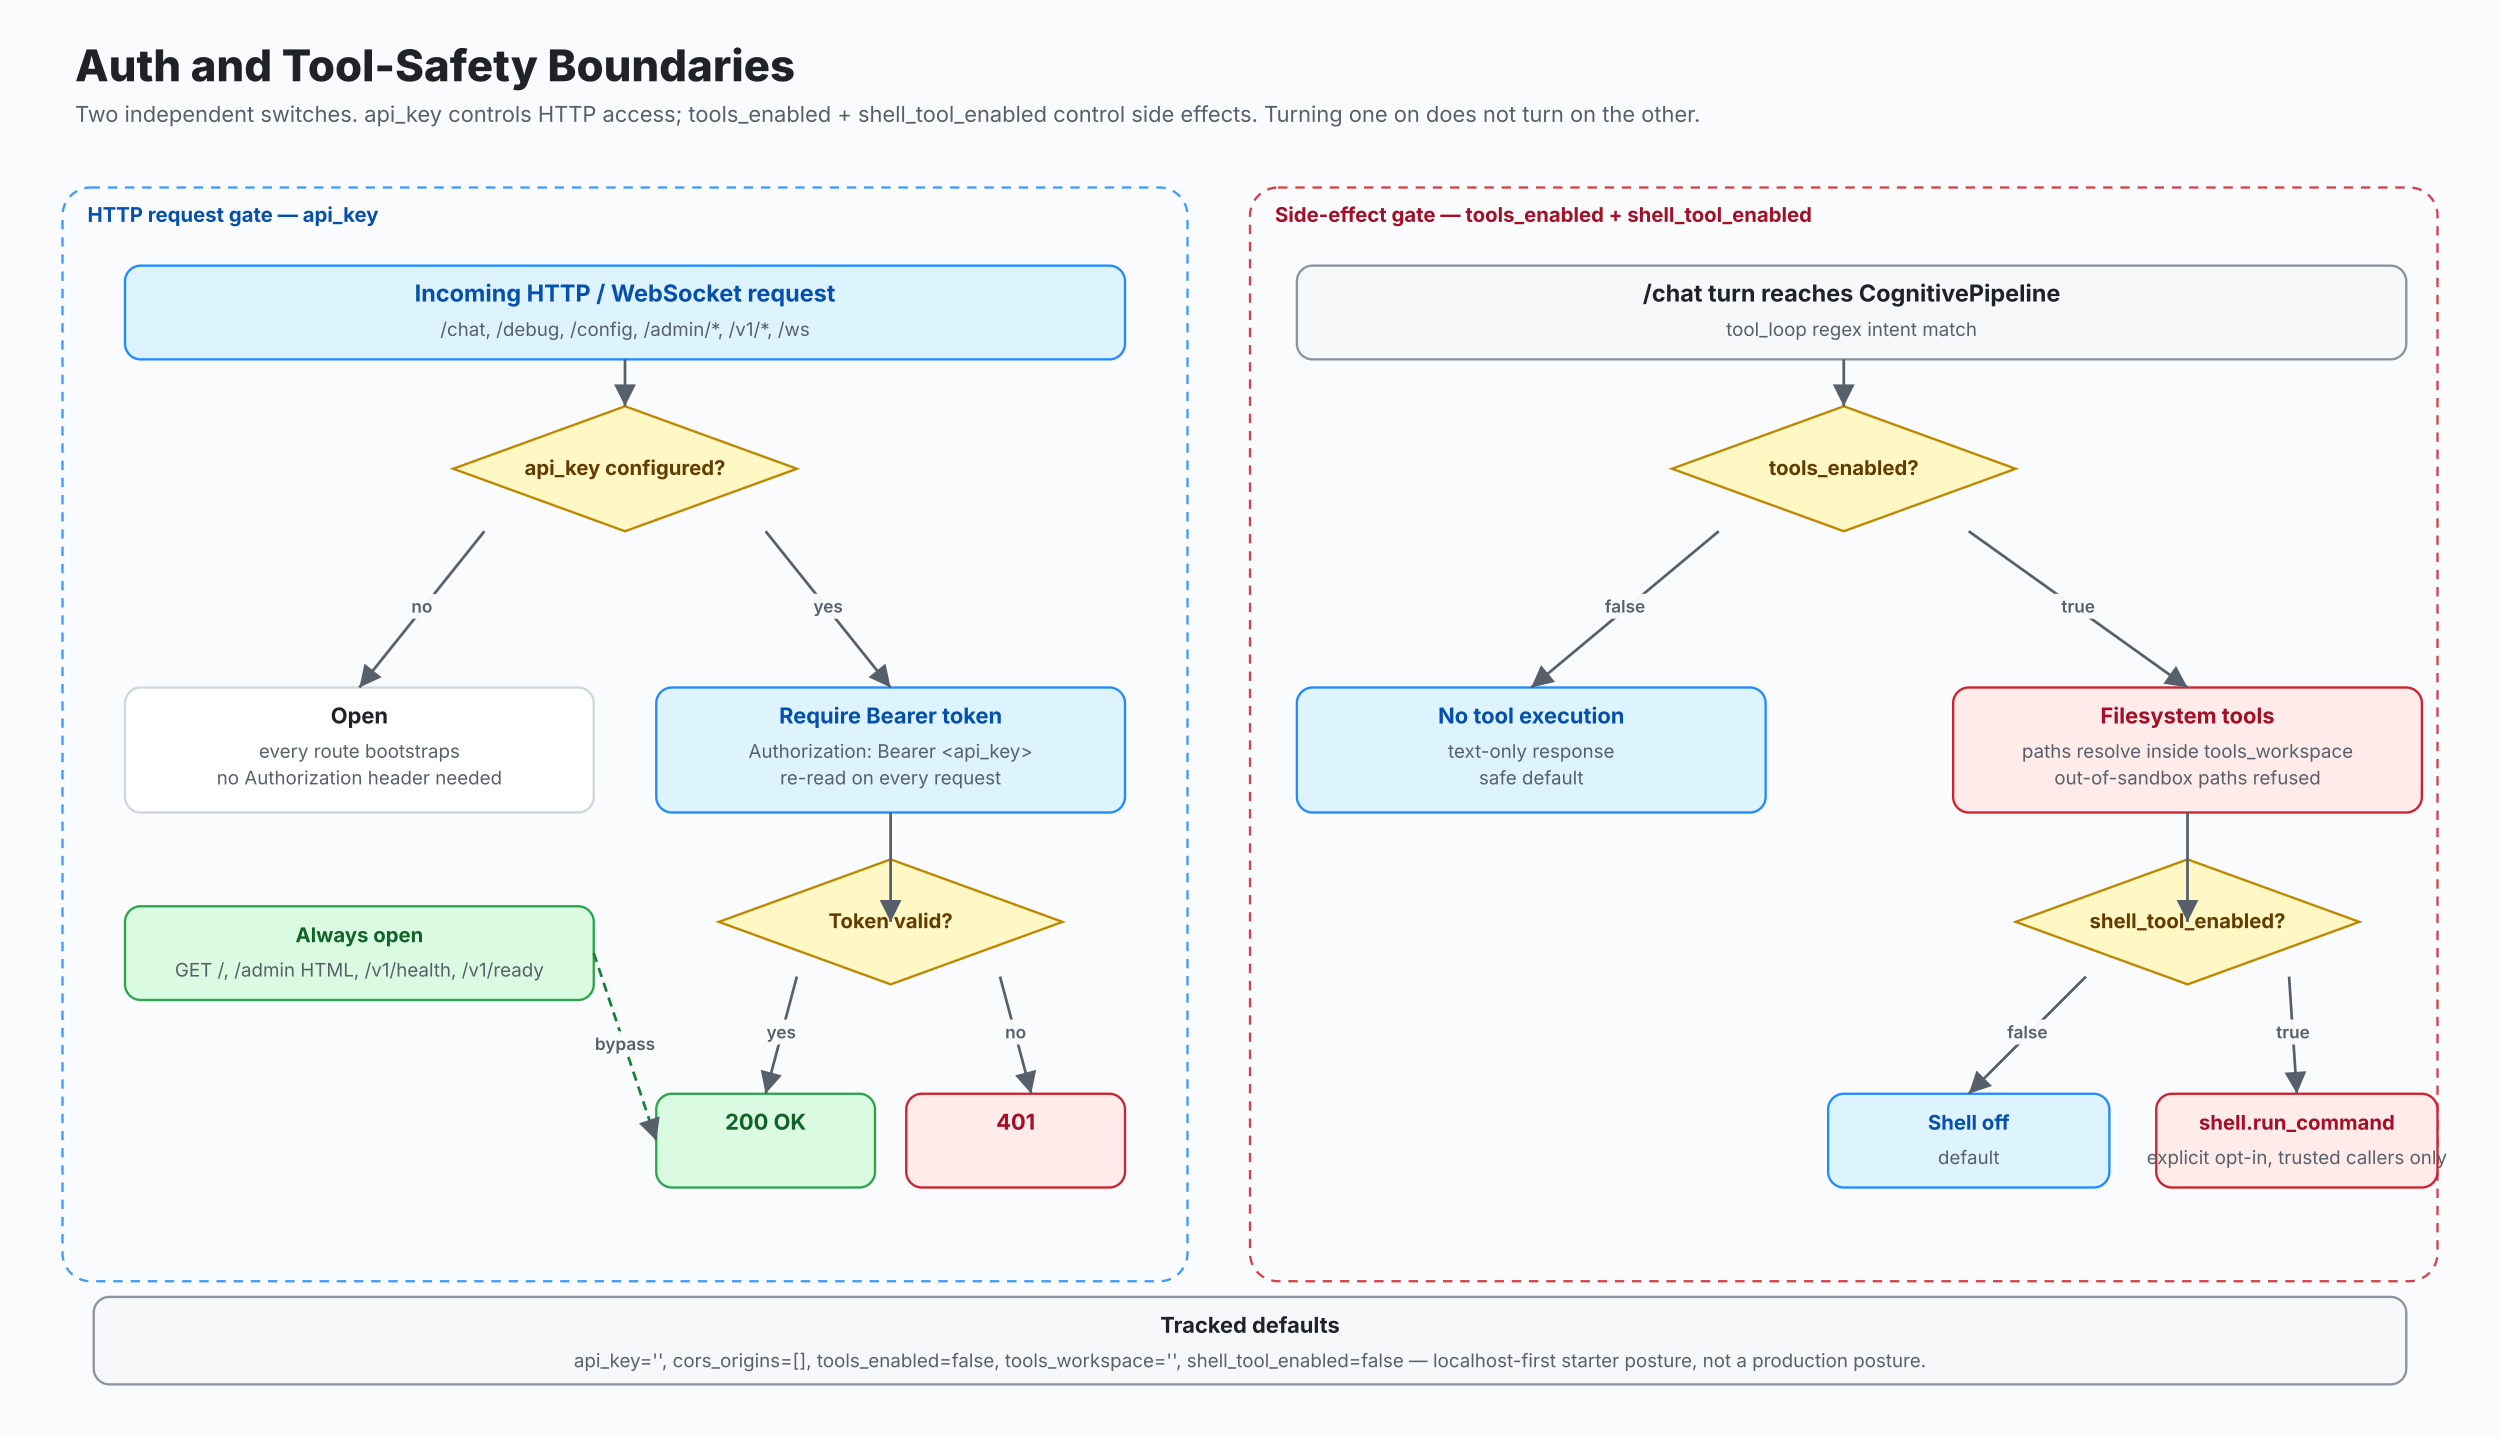
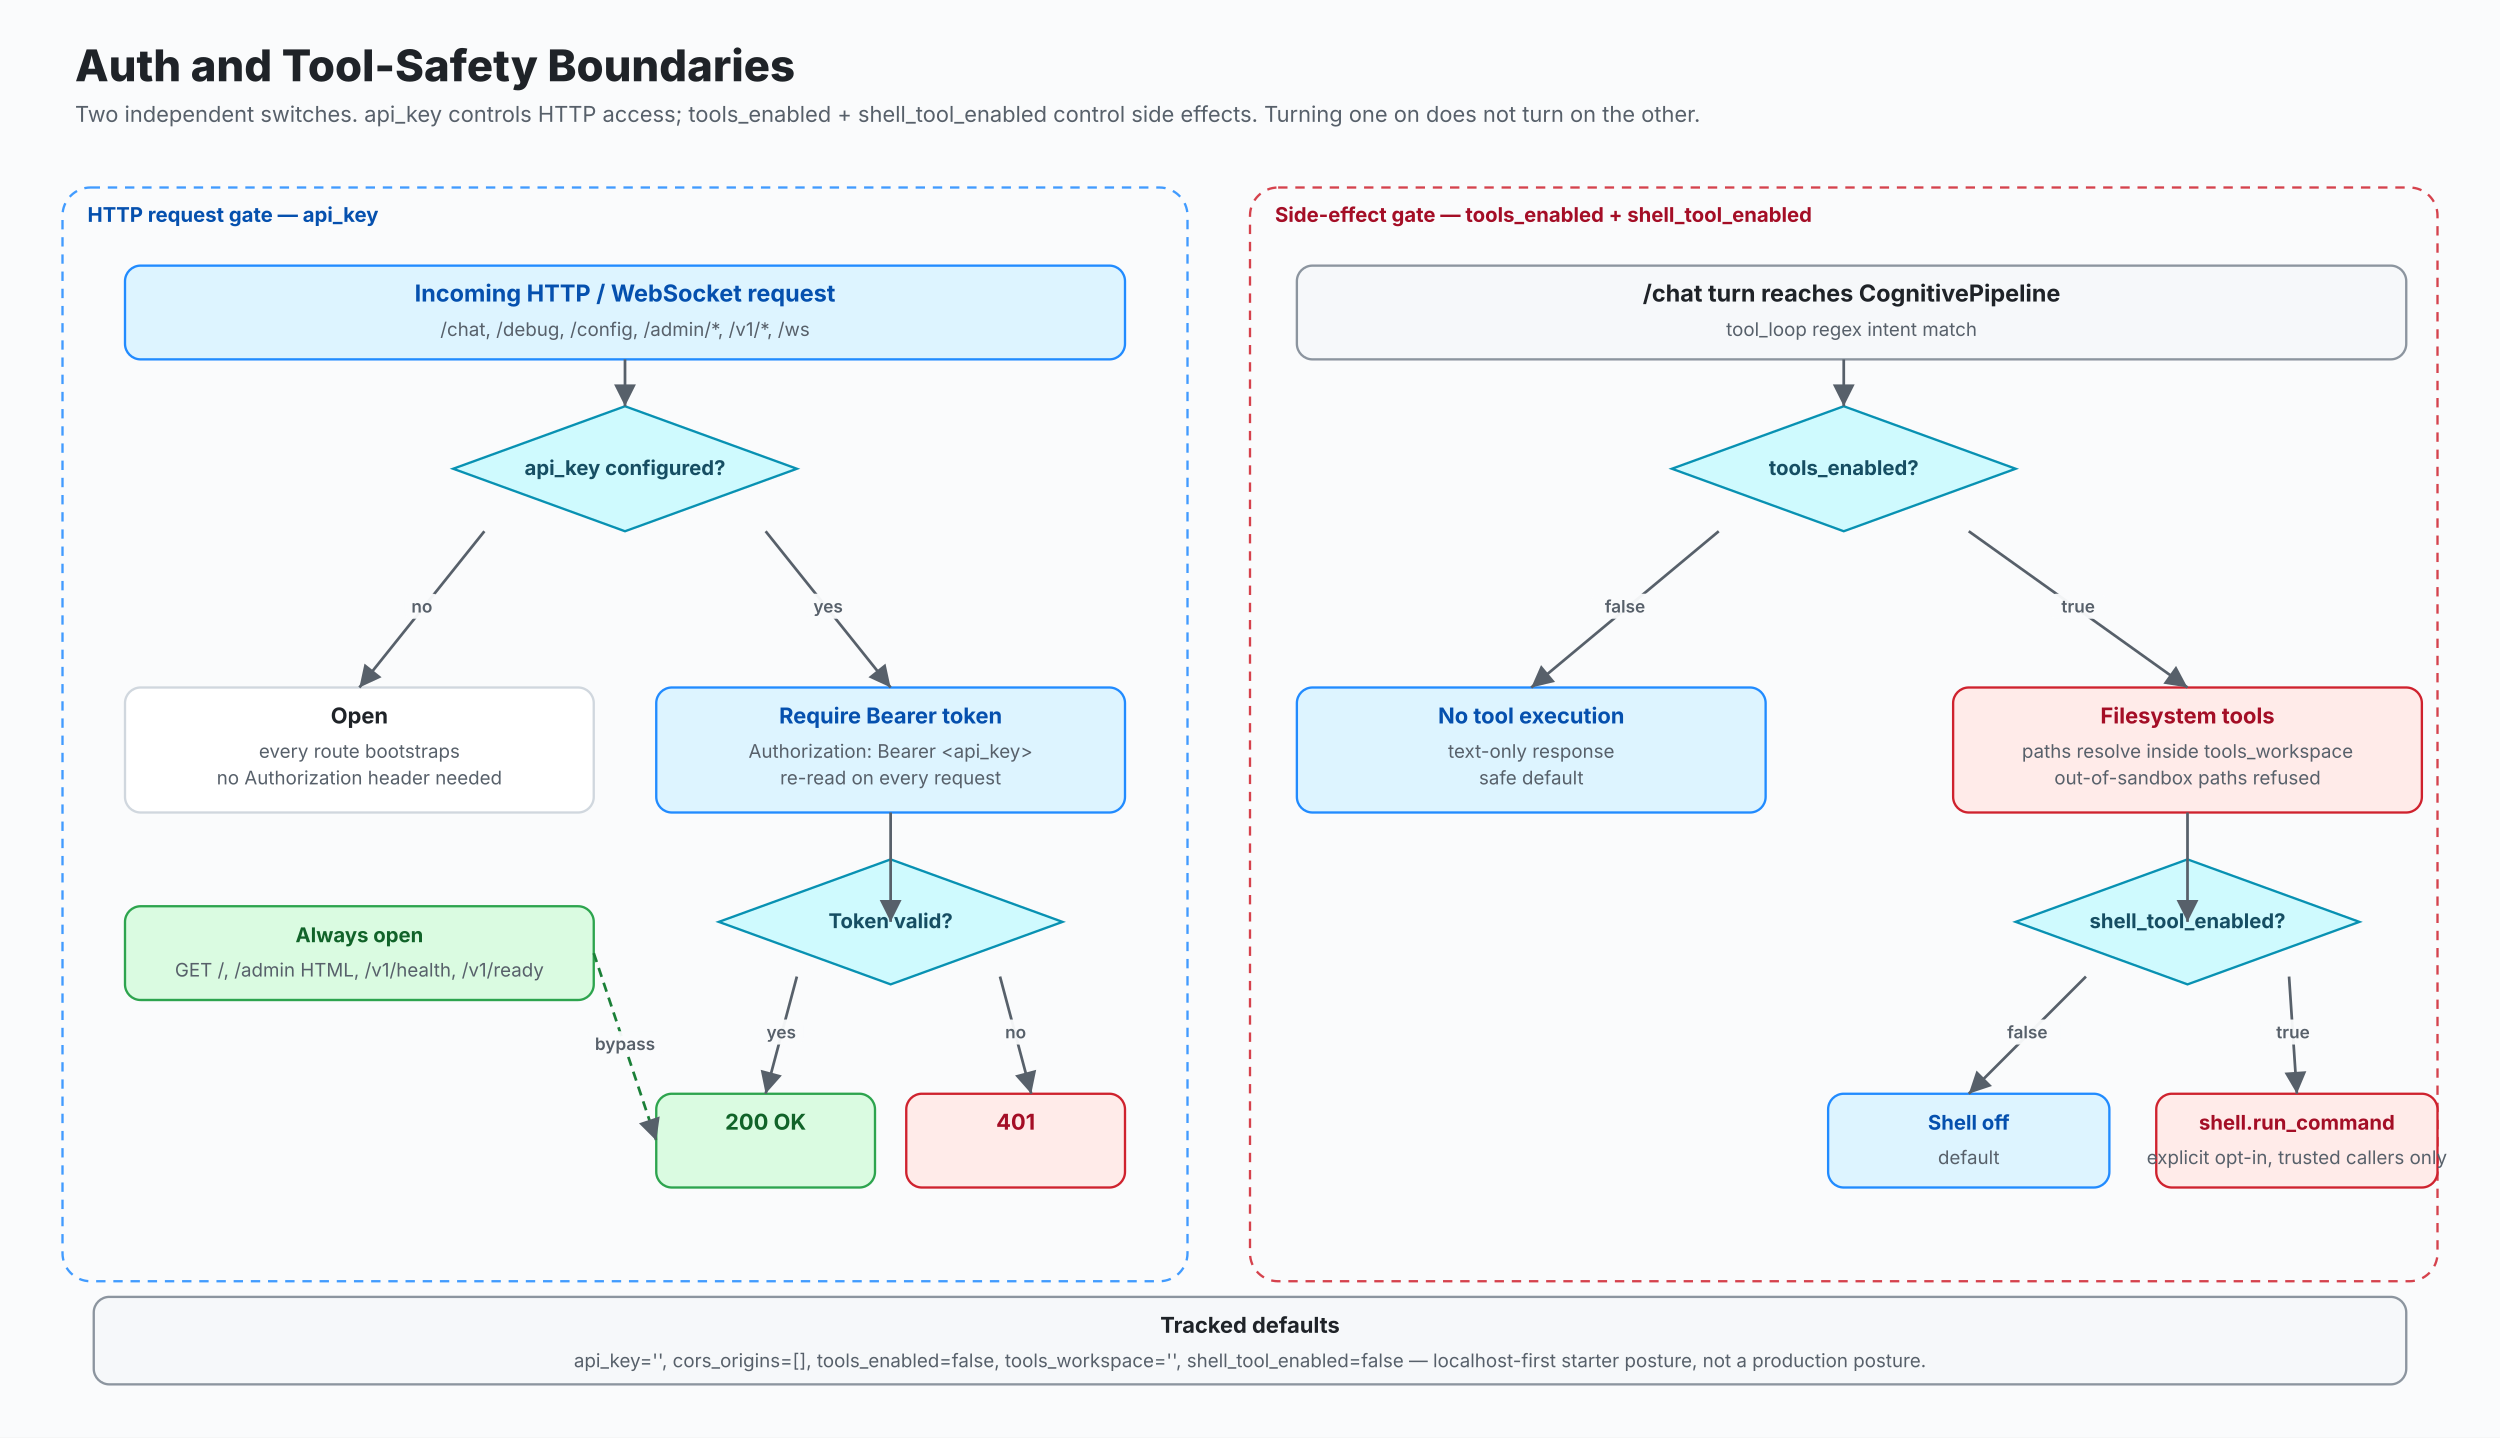
<svg xmlns="http://www.w3.org/2000/svg" width="1600" height="920" viewBox="0 0 1600 920" role="img" aria-labelledby="title desc">
  <defs>
    <marker id="arrowhead" markerWidth="10" markerHeight="10" refX="9" refY="5" orient="auto" markerUnits="strokeWidth">
      <path d="M1,1 L9,5 L1,9 Z" fill="#57606a" />
    </marker>
  </defs>
  <rect width="100%" height="100%" fill="#fafbfc" />
  <text x="48" y="52" text-anchor="start" font-family="'Inter', 'Segoe UI', -apple-system, BlinkMacSystemFont, Arial, sans-serif" font-size="28" font-weight="800" fill="#1f2328">Auth and Tool-Safety Boundaries</text>
  <text x="48" y="78" text-anchor="start" font-family="'Inter', 'Segoe UI', -apple-system, BlinkMacSystemFont, Arial, sans-serif" font-size="14" font-weight="400" fill="#57606a">Two independent switches. api_key controls HTTP access; tools_enabled + shell_tool_enabled control side effects. Turning one on does not turn on the other.</text>
  <rect x="40" y="120" width="720" height="700" rx="18" fill="none" stroke="#218bff" stroke-width="1.5" stroke-dasharray="6 5" opacity="0.85" />
  <text x="56" y="142" text-anchor="start" font-family="'Inter', 'Segoe UI', -apple-system, BlinkMacSystemFont, Arial, sans-serif" font-size="13" font-weight="700" fill="#0550ae">HTTP request gate — api_key</text>
  <rect x="800" y="120" width="760" height="700" rx="18" fill="none" stroke="#cf222e" stroke-width="1.5" stroke-dasharray="6 5" opacity="0.85" />
  <text x="816" y="142" text-anchor="start" font-family="'Inter', 'Segoe UI', -apple-system, BlinkMacSystemFont, Arial, sans-serif" font-size="13" font-weight="700" fill="#a40e26">Side-effect gate — tools_enabled + shell_tool_enabled</text>
  <rect x="80" y="170" width="640" height="60" rx="10" fill="#ddf4ff" stroke="#218bff" stroke-width="1.5" />
  <text x="400.0" y="193" text-anchor="middle" font-family="'Inter', 'Segoe UI', -apple-system, BlinkMacSystemFont, Arial, sans-serif" font-size="15" font-weight="700" fill="#0550ae">Incoming HTTP / WebSocket request</text>
  <text x="400.0" y="215" text-anchor="middle" font-family="'Inter', 'Segoe UI', -apple-system, BlinkMacSystemFont, Arial, sans-serif" font-size="12" font-weight="400" fill="#57606a">/chat, /debug, /config, /admin/*, /v1/*, /ws</text>
-   <polygon points="400,260.0 510.0,300 400,340.0 290.0,300" fill="#fff8c5" stroke="#bf8700" stroke-width="1.5" />
-   <text x="400" y="304" text-anchor="middle" font-family="'Inter', 'Segoe UI', -apple-system, BlinkMacSystemFont, Arial, sans-serif" font-size="13" font-weight="700" fill="#633c01">api_key configured?</text>
+   <polygon points="400,260.0 510.0,300 400,340.0 290.0,300" fill="#cffafe" stroke="#0891b2" stroke-width="1.5" />
+   <text x="400" y="304" text-anchor="middle" font-family="'Inter', 'Segoe UI', -apple-system, BlinkMacSystemFont, Arial, sans-serif" font-size="13" font-weight="700" fill="#164e63">api_key configured?</text>
  <rect x="80" y="440" width="300" height="80" rx="10" fill="#ffffff" stroke="#d0d7de" stroke-width="1.5" />
  <text x="230.0" y="463" text-anchor="middle" font-family="'Inter', 'Segoe UI', -apple-system, BlinkMacSystemFont, Arial, sans-serif" font-size="14" font-weight="700" fill="#1f2328">Open</text>
  <text x="230.0" y="485" text-anchor="middle" font-family="'Inter', 'Segoe UI', -apple-system, BlinkMacSystemFont, Arial, sans-serif" font-size="12" font-weight="400" fill="#57606a">every route bootstraps</text>
  <text x="230.0" y="502" text-anchor="middle" font-family="'Inter', 'Segoe UI', -apple-system, BlinkMacSystemFont, Arial, sans-serif" font-size="12" font-weight="400" fill="#57606a">no Authorization header needed</text>
  <rect x="420" y="440" width="300" height="80" rx="10" fill="#ddf4ff" stroke="#218bff" stroke-width="1.5" />
  <text x="570.0" y="463" text-anchor="middle" font-family="'Inter', 'Segoe UI', -apple-system, BlinkMacSystemFont, Arial, sans-serif" font-size="14" font-weight="700" fill="#0550ae">Require Bearer token</text>
  <text x="570.0" y="485" text-anchor="middle" font-family="'Inter', 'Segoe UI', -apple-system, BlinkMacSystemFont, Arial, sans-serif" font-size="12" font-weight="400" fill="#57606a">Authorization: Bearer &lt;api_key&gt;</text>
  <text x="570.0" y="502" text-anchor="middle" font-family="'Inter', 'Segoe UI', -apple-system, BlinkMacSystemFont, Arial, sans-serif" font-size="12" font-weight="400" fill="#57606a">re-read on every request</text>
-   <polygon points="570,550.0 680.0,590 570,630.0 460.0,590" fill="#fff8c5" stroke="#bf8700" stroke-width="1.5" />
-   <text x="570" y="594" text-anchor="middle" font-family="'Inter', 'Segoe UI', -apple-system, BlinkMacSystemFont, Arial, sans-serif" font-size="13" font-weight="700" fill="#633c01">Token valid?</text>
+   <polygon points="570,550.0 680.0,590 570,630.0 460.0,590" fill="#cffafe" stroke="#0891b2" stroke-width="1.5" />
+   <text x="570" y="594" text-anchor="middle" font-family="'Inter', 'Segoe UI', -apple-system, BlinkMacSystemFont, Arial, sans-serif" font-size="13" font-weight="700" fill="#164e63">Token valid?</text>
  <rect x="420" y="700" width="140" height="60" rx="10" fill="#dafbe1" stroke="#2da44e" stroke-width="1.5" />
  <text x="490.0" y="723" text-anchor="middle" font-family="'Inter', 'Segoe UI', -apple-system, BlinkMacSystemFont, Arial, sans-serif" font-size="14" font-weight="700" fill="#116329">200 OK</text>
  <rect x="580" y="700" width="140" height="60" rx="10" fill="#ffebe9" stroke="#cf222e" stroke-width="1.5" />
  <text x="650.0" y="723" text-anchor="middle" font-family="'Inter', 'Segoe UI', -apple-system, BlinkMacSystemFont, Arial, sans-serif" font-size="14" font-weight="700" fill="#a40e26">401</text>
  <rect x="80" y="580" width="300" height="60" rx="10" fill="#dafbe1" stroke="#2da44e" stroke-width="1.5" />
  <text x="230.0" y="603" text-anchor="middle" font-family="'Inter', 'Segoe UI', -apple-system, BlinkMacSystemFont, Arial, sans-serif" font-size="13" font-weight="700" fill="#116329">Always open</text>
  <text x="230.0" y="625" text-anchor="middle" font-family="'Inter', 'Segoe UI', -apple-system, BlinkMacSystemFont, Arial, sans-serif" font-size="12" font-weight="400" fill="#57606a">GET /, /admin HTML, /v1/health, /v1/ready</text>
  <rect x="830" y="170" width="710" height="60" rx="10" fill="#f6f8fa" stroke="#8c959f" stroke-width="1.5" />
  <text x="1185.0" y="193" text-anchor="middle" font-family="'Inter', 'Segoe UI', -apple-system, BlinkMacSystemFont, Arial, sans-serif" font-size="15" font-weight="700" fill="#1f2328">/chat turn reaches CognitivePipeline</text>
  <text x="1185.0" y="215" text-anchor="middle" font-family="'Inter', 'Segoe UI', -apple-system, BlinkMacSystemFont, Arial, sans-serif" font-size="12" font-weight="400" fill="#57606a">tool_loop regex intent match</text>
-   <polygon points="1180,260.0 1290.0,300 1180,340.0 1070.0,300" fill="#fff8c5" stroke="#bf8700" stroke-width="1.5" />
-   <text x="1180" y="304" text-anchor="middle" font-family="'Inter', 'Segoe UI', -apple-system, BlinkMacSystemFont, Arial, sans-serif" font-size="13" font-weight="700" fill="#633c01">tools_enabled?</text>
+   <polygon points="1180,260.0 1290.0,300 1180,340.0 1070.0,300" fill="#cffafe" stroke="#0891b2" stroke-width="1.5" />
+   <text x="1180" y="304" text-anchor="middle" font-family="'Inter', 'Segoe UI', -apple-system, BlinkMacSystemFont, Arial, sans-serif" font-size="13" font-weight="700" fill="#164e63">tools_enabled?</text>
  <rect x="830" y="440" width="300" height="80" rx="10" fill="#ddf4ff" stroke="#218bff" stroke-width="1.5" />
  <text x="980.0" y="463" text-anchor="middle" font-family="'Inter', 'Segoe UI', -apple-system, BlinkMacSystemFont, Arial, sans-serif" font-size="14" font-weight="700" fill="#0550ae">No tool execution</text>
  <text x="980.0" y="485" text-anchor="middle" font-family="'Inter', 'Segoe UI', -apple-system, BlinkMacSystemFont, Arial, sans-serif" font-size="12" font-weight="400" fill="#57606a">text-only response</text>
  <text x="980.0" y="502" text-anchor="middle" font-family="'Inter', 'Segoe UI', -apple-system, BlinkMacSystemFont, Arial, sans-serif" font-size="12" font-weight="400" fill="#57606a">safe default</text>
  <rect x="1250" y="440" width="300" height="80" rx="10" fill="#ffebe9" stroke="#cf222e" stroke-width="1.5" />
  <text x="1400.0" y="463" text-anchor="middle" font-family="'Inter', 'Segoe UI', -apple-system, BlinkMacSystemFont, Arial, sans-serif" font-size="14" font-weight="700" fill="#a40e26">Filesystem tools</text>
  <text x="1400.0" y="485" text-anchor="middle" font-family="'Inter', 'Segoe UI', -apple-system, BlinkMacSystemFont, Arial, sans-serif" font-size="12" font-weight="400" fill="#57606a">paths resolve inside tools_workspace</text>
  <text x="1400.0" y="502" text-anchor="middle" font-family="'Inter', 'Segoe UI', -apple-system, BlinkMacSystemFont, Arial, sans-serif" font-size="12" font-weight="400" fill="#57606a">out-of-sandbox paths refused</text>
-   <polygon points="1400,550.0 1510.0,590 1400,630.0 1290.0,590" fill="#fff8c5" stroke="#bf8700" stroke-width="1.5" />
-   <text x="1400" y="594" text-anchor="middle" font-family="'Inter', 'Segoe UI', -apple-system, BlinkMacSystemFont, Arial, sans-serif" font-size="13" font-weight="700" fill="#633c01">shell_tool_enabled?</text>
+   <polygon points="1400,550.0 1510.0,590 1400,630.0 1290.0,590" fill="#cffafe" stroke="#0891b2" stroke-width="1.5" />
+   <text x="1400" y="594" text-anchor="middle" font-family="'Inter', 'Segoe UI', -apple-system, BlinkMacSystemFont, Arial, sans-serif" font-size="13" font-weight="700" fill="#164e63">shell_tool_enabled?</text>
  <rect x="1170" y="700" width="180" height="60" rx="10" fill="#ddf4ff" stroke="#218bff" stroke-width="1.5" />
  <text x="1260.0" y="723" text-anchor="middle" font-family="'Inter', 'Segoe UI', -apple-system, BlinkMacSystemFont, Arial, sans-serif" font-size="13" font-weight="700" fill="#0550ae">Shell off</text>
  <text x="1260.0" y="745" text-anchor="middle" font-family="'Inter', 'Segoe UI', -apple-system, BlinkMacSystemFont, Arial, sans-serif" font-size="12" font-weight="400" fill="#57606a">default</text>
  <rect x="1380" y="700" width="180" height="60" rx="10" fill="#ffebe9" stroke="#cf222e" stroke-width="1.5" />
  <text x="1470.0" y="723" text-anchor="middle" font-family="'Inter', 'Segoe UI', -apple-system, BlinkMacSystemFont, Arial, sans-serif" font-size="13" font-weight="700" fill="#a40e26">shell.run_command</text>
  <text x="1470.0" y="745" text-anchor="middle" font-family="'Inter', 'Segoe UI', -apple-system, BlinkMacSystemFont, Arial, sans-serif" font-size="12" font-weight="400" fill="#57606a">explicit opt-in, trusted callers only</text>
  <path d="M400,230 L400,260" fill="none" stroke="#57606a" stroke-width="1.75" marker-end="url(#arrowhead)" />
  <path d="M310,340 L230,440" fill="none" stroke="#57606a" stroke-width="1.75" marker-end="url(#arrowhead)" />
  <rect x="259.0" y="380.0" width="22" height="16" rx="4" fill="#fafbfc" opacity="0.95" />
  <text x="270.0" y="392.0" text-anchor="middle" font-family="'Inter', 'Segoe UI', -apple-system, BlinkMacSystemFont, Arial, sans-serif" font-size="11" font-weight="600" fill="#57606a">no</text>
  <path d="M490,340 L570,440" fill="none" stroke="#57606a" stroke-width="1.75" marker-end="url(#arrowhead)" />
  <rect x="515.5" y="380.0" width="29" height="16" rx="4" fill="#fafbfc" opacity="0.95" />
  <text x="530.0" y="392.0" text-anchor="middle" font-family="'Inter', 'Segoe UI', -apple-system, BlinkMacSystemFont, Arial, sans-serif" font-size="11" font-weight="600" fill="#57606a">yes</text>
  <path d="M570,520 L570,590" fill="none" stroke="#57606a" stroke-width="1.75" marker-end="url(#arrowhead)" />
  <path d="M510,625 L490,700" fill="none" stroke="#57606a" stroke-width="1.75" marker-end="url(#arrowhead)" />
  <rect x="485.5" y="652.5" width="29" height="16" rx="4" fill="#fafbfc" opacity="0.95" />
  <text x="500.0" y="664.5" text-anchor="middle" font-family="'Inter', 'Segoe UI', -apple-system, BlinkMacSystemFont, Arial, sans-serif" font-size="11" font-weight="600" fill="#57606a">yes</text>
  <path d="M640,625 L660,700" fill="none" stroke="#57606a" stroke-width="1.75" marker-end="url(#arrowhead)" />
  <rect x="639.0" y="652.5" width="22" height="16" rx="4" fill="#fafbfc" opacity="0.95" />
  <text x="650.0" y="664.5" text-anchor="middle" font-family="'Inter', 'Segoe UI', -apple-system, BlinkMacSystemFont, Arial, sans-serif" font-size="11" font-weight="600" fill="#57606a">no</text>
  <path d="M380,610 L420,730" fill="none" stroke="#1a7f37" stroke-width="1.75" marker-end="url(#arrowhead)" stroke-dasharray="6 4" />
  <rect x="375.0" y="660.0" width="50" height="16" rx="4" fill="#fafbfc" opacity="0.95" />
  <text x="400.0" y="672.0" text-anchor="middle" font-family="'Inter', 'Segoe UI', -apple-system, BlinkMacSystemFont, Arial, sans-serif" font-size="11" font-weight="600" fill="#57606a">bypass</text>
  <path d="M1180,230 L1180,260" fill="none" stroke="#57606a" stroke-width="1.75" marker-end="url(#arrowhead)" />
  <path d="M1100,340 L980,440" fill="none" stroke="#57606a" stroke-width="1.75" marker-end="url(#arrowhead)" />
  <rect x="1018.5" y="380.0" width="43" height="16" rx="4" fill="#fafbfc" opacity="0.95" />
  <text x="1040.0" y="392.0" text-anchor="middle" font-family="'Inter', 'Segoe UI', -apple-system, BlinkMacSystemFont, Arial, sans-serif" font-size="11" font-weight="600" fill="#57606a">false</text>
  <path d="M1260,340 L1400,440" fill="none" stroke="#57606a" stroke-width="1.75" marker-end="url(#arrowhead)" />
  <rect x="1312.0" y="380.0" width="36" height="16" rx="4" fill="#fafbfc" opacity="0.95" />
  <text x="1330.0" y="392.0" text-anchor="middle" font-family="'Inter', 'Segoe UI', -apple-system, BlinkMacSystemFont, Arial, sans-serif" font-size="11" font-weight="600" fill="#57606a">true</text>
  <path d="M1400,520 L1400,590" fill="none" stroke="#57606a" stroke-width="1.75" marker-end="url(#arrowhead)" />
  <path d="M1335,625 L1260,700" fill="none" stroke="#57606a" stroke-width="1.75" marker-end="url(#arrowhead)" />
  <rect x="1276.0" y="652.5" width="43" height="16" rx="4" fill="#fafbfc" opacity="0.95" />
  <text x="1297.5" y="664.5" text-anchor="middle" font-family="'Inter', 'Segoe UI', -apple-system, BlinkMacSystemFont, Arial, sans-serif" font-size="11" font-weight="600" fill="#57606a">false</text>
  <path d="M1465,625 L1470,700" fill="none" stroke="#57606a" stroke-width="1.75" marker-end="url(#arrowhead)" />
  <rect x="1449.5" y="652.5" width="36" height="16" rx="4" fill="#fafbfc" opacity="0.95" />
  <text x="1467.5" y="664.5" text-anchor="middle" font-family="'Inter', 'Segoe UI', -apple-system, BlinkMacSystemFont, Arial, sans-serif" font-size="11" font-weight="600" fill="#57606a">true</text>
  <rect x="60" y="830" width="1480" height="56" rx="10" fill="#f6f8fa" stroke="#8c959f" stroke-width="1.5" />
  <text x="800.0" y="853" text-anchor="middle" font-family="'Inter', 'Segoe UI', -apple-system, BlinkMacSystemFont, Arial, sans-serif" font-size="14" font-weight="700" fill="#1f2328">Tracked defaults</text>
  <text x="800.0" y="875" text-anchor="middle" font-family="'Inter', 'Segoe UI', -apple-system, BlinkMacSystemFont, Arial, sans-serif" font-size="12" font-weight="400" fill="#57606a">api_key='', cors_origins=[], tools_enabled=false, tools_workspace='', shell_tool_enabled=false — localhost-first starter posture, not a production posture.</text>
</svg>
